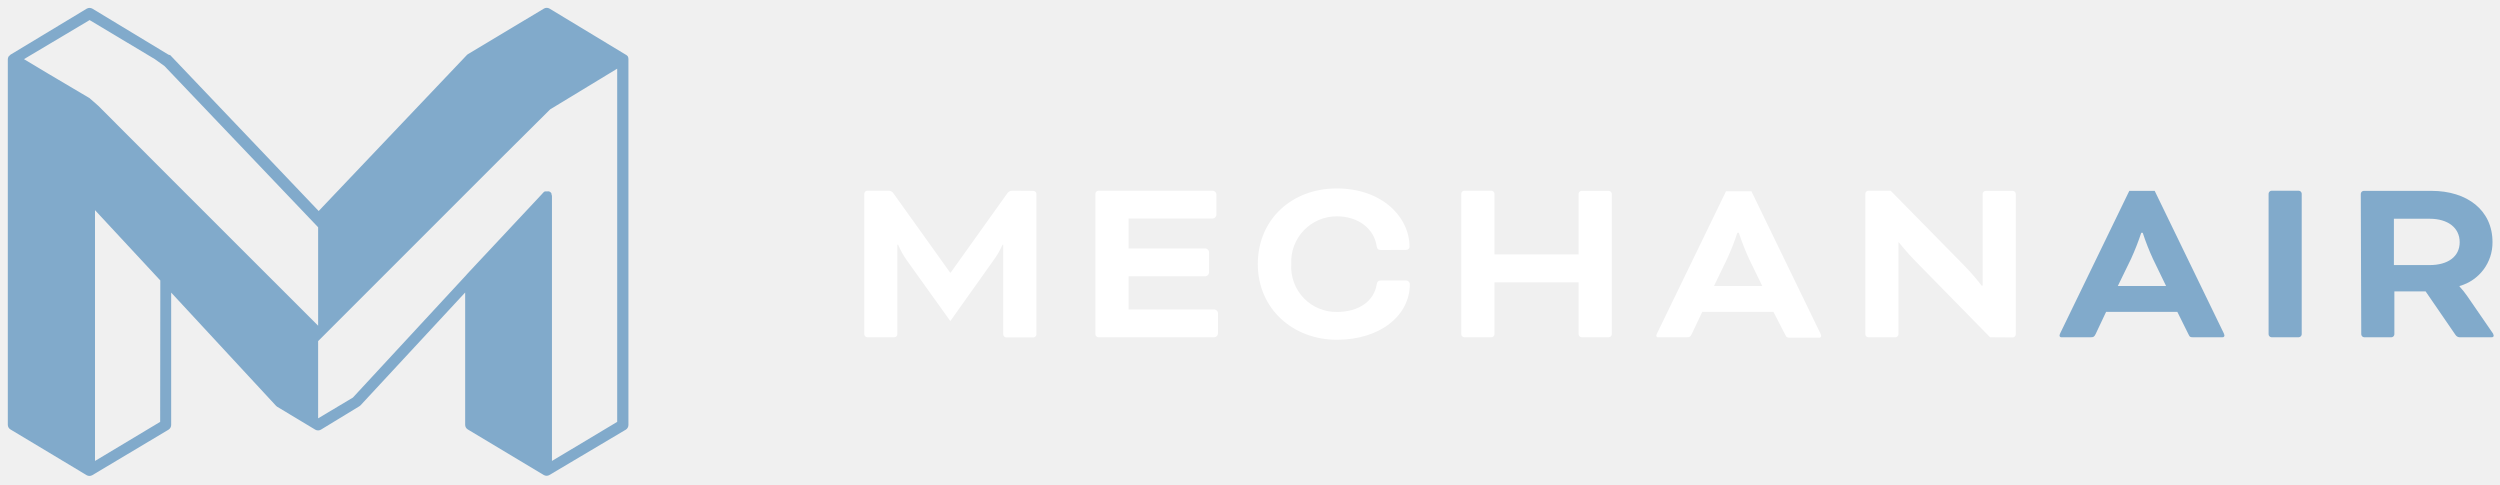
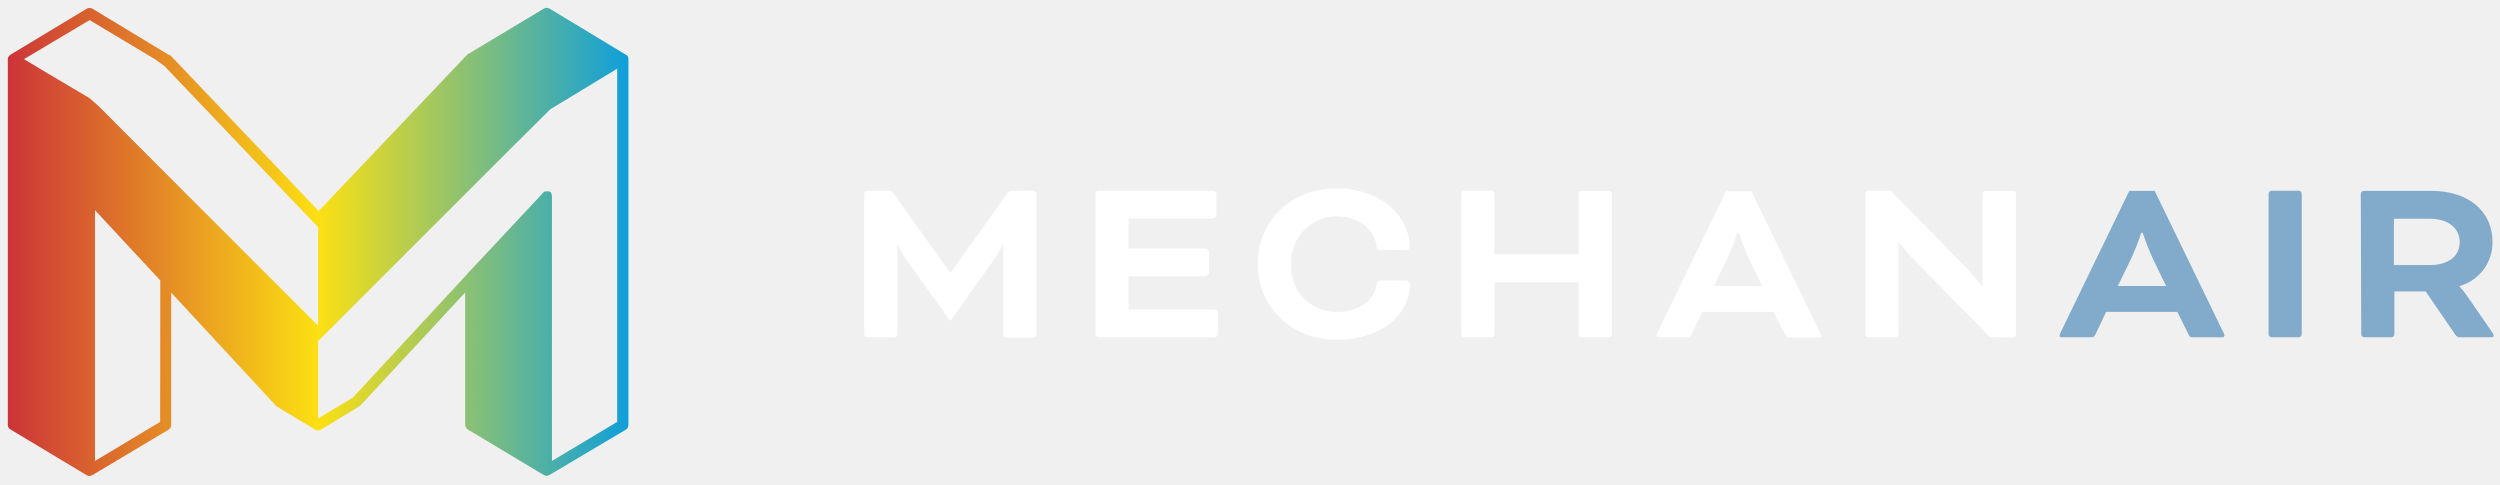
<svg xmlns="http://www.w3.org/2000/svg" width="320px" height="62px" viewBox="0 0 320 62" version="1.1">
+   <defs>
+     <linearGradient x1="0%" y1="50.008%" x2="100.034%" y2="50.008%" id="linearGradient-1">
+       <stop stop-color="#CC3538" offset="0%" />
+       <stop stop-color="#FCE013" offset="50%" />
+       <stop stop-color="#109FDA" offset="100%" />
+     </linearGradient>
+   </defs>
  <g id="Symbols" stroke="none" stroke-width="1" fill="none" fill-rule="evenodd">
    <g id="Header" transform="translate(-78, -70)" fill-rule="nonzero">
      <g id="logo" transform="translate(78, 70)">
        <g id="Group-2" transform="translate(0.619981, 0.41)">
-           <path d="M79.73,6.79 C79.706,6.761 79.679,6.734 79.65,6.71 C79.602,6.66 79.544,6.619 79.48,6.59 L69.72,0.69 C69.498,0.559 69.222,0.559 69,0.69 L59.28,6.52 L59.28,6.52 L59.17,6.6 L40.17,26.6 L21.17,6.65 L20.95,6.59 L20.95,6.59 L11.21,0.7 C10.984,0.57 10.706,0.57 10.48,0.7 L0.72,6.59 C0.654,6.64 0.596,6.701 0.55,6.77 C0.55,6.77 0.49,6.77 0.47,6.85 C0.416,6.945 0.385,7.051 0.38,7.16 L0.38,53.96 C0.378,54.206 0.508,54.435 0.72,54.56 L10.48,60.42 L10.48,60.42 C10.698,60.539 10.962,60.539 11.18,60.42 L11.18,60.42 L20.95,54.59 C21.161,54.459 21.289,54.228 21.29,53.98 L21.29,37.04 L34.7,51.52 C34.743,51.571 34.794,51.615 34.85,51.65 L39.74,54.59 C39.96,54.715 40.23,54.715 40.45,54.59 C40.45,54.59 40.45,54.59 40.45,54.59 L45.38,51.59 L45.53,51.47 L58.92,37.03 L58.92,53.96 C58.918,54.206 59.048,54.435 59.26,54.56 L69,60.4 L69,60.4 C69.107,60.459 69.228,60.49 69.35,60.49 C69.469,60.489 69.586,60.458 69.69,60.4 L69.69,60.4 L79.48,54.59 C79.689,54.462 79.818,54.235 79.82,53.99 L79.82,7.14 C79.82,7.018 79.789,6.897 79.73,6.79 L79.73,6.79 Z M19.88,53.59 L11.54,58.59 L11.54,27.59 L11.54,26.49 L19.9,35.49 L19.88,53.59 Z M21.46,22.65 L11.98,13.15 L10.84,12.15 L5.6,9.05 L2.45,7.16 L10.85,2.16 L19.2,7.16 L20.44,8.05 L40.1,28.68 L40.1,41.28 L21.46,22.65 Z M78.38,53.59 L70.03,58.59 L70.03,24.72 C70.028,24.616 70.004,24.514 69.96,24.42 L69.96,24.32 L69.96,24.32 C69.887,24.217 69.787,24.137 69.67,24.09 C69.591,24.076 69.509,24.076 69.43,24.09 L69.38,24.09 L69.2,24.09 L69.12,24.09 C69.045,24.128 68.977,24.178 68.92,24.24 L68.92,24.24 L68.74,24.44 L59.11,34.73 C59.11,34.73 59.11,34.79 59.05,34.81 L44.55,50.48 L40.1,53.14 L40.1,43.25 L63.1,20.25 L69.8,13.59 L78.38,8.38 L78.38,53.59 Z" id="Shape" fill="#81AACB" />
+           <path d="M79.73,6.79 C79.706,6.761 79.679,6.734 79.65,6.71 C79.602,6.66 79.544,6.619 79.48,6.59 L69.72,0.69 C69.498,0.559 69.222,0.559 69,0.69 L59.28,6.52 L59.28,6.52 L59.17,6.6 L40.17,26.6 L21.17,6.65 L20.95,6.59 L20.95,6.59 L11.21,0.7 C10.984,0.57 10.706,0.57 10.48,0.7 L0.72,6.59 C0.654,6.64 0.596,6.701 0.55,6.77 C0.55,6.77 0.49,6.77 0.47,6.85 C0.416,6.945 0.385,7.051 0.38,7.16 L0.38,53.96 C0.378,54.206 0.508,54.435 0.72,54.56 L10.48,60.42 L10.48,60.42 C10.698,60.539 10.962,60.539 11.18,60.42 L11.18,60.42 L20.95,54.59 C21.161,54.459 21.289,54.228 21.29,53.98 L21.29,37.04 L34.7,51.52 C34.743,51.571 34.794,51.615 34.85,51.65 L39.74,54.59 C39.96,54.715 40.23,54.715 40.45,54.59 C40.45,54.59 40.45,54.59 40.45,54.59 L45.38,51.59 L45.53,51.47 L58.92,37.03 L58.92,53.96 C58.918,54.206 59.048,54.435 59.26,54.56 L69,60.4 L69,60.4 C69.107,60.459 69.228,60.49 69.35,60.49 C69.469,60.489 69.586,60.458 69.69,60.4 L69.69,60.4 L79.48,54.59 C79.689,54.462 79.818,54.235 79.82,53.99 L79.82,7.14 C79.82,7.018 79.789,6.897 79.73,6.79 L79.73,6.79 Z M19.88,53.59 L11.54,58.59 L11.54,27.59 L11.54,26.49 L19.9,35.49 L19.88,53.59 Z M21.46,22.65 L11.98,13.15 L10.84,12.15 L5.6,9.05 L2.45,7.16 L10.85,2.16 L19.2,7.16 L20.44,8.05 L40.1,28.68 L40.1,41.28 L21.46,22.65 Z M78.38,53.59 L70.03,58.59 L70.03,24.72 C70.028,24.616 70.004,24.514 69.96,24.42 L69.96,24.32 L69.96,24.32 C69.887,24.217 69.787,24.137 69.67,24.09 C69.591,24.076 69.509,24.076 69.43,24.09 L69.38,24.09 L69.2,24.09 L69.12,24.09 C69.045,24.128 68.977,24.178 68.92,24.24 L68.92,24.24 L68.74,24.44 L59.11,34.73 C59.11,34.73 59.11,34.79 59.05,34.81 L44.55,50.48 L40.1,53.14 L40.1,43.25 L63.1,20.25 L69.8,13.59 L78.38,8.38 L78.38,53.59 Z" id="Shape" fill="url(#linearGradient-1)" />
          <path d="M131.66,24.02 C131.864,24.034 132.026,24.196 132.04,24.4 L132.04,42.4 C132.026,42.604 131.864,42.766 131.66,42.78 L128.17,42.78 C127.966,42.766 127.804,42.604 127.79,42.4 L127.79,30.92 L127.7,30.92 C127.39,31.628 127.001,32.299 126.54,32.92 L121.02,40.69 L115.46,32.92 C115.015,32.296 114.64,31.625 114.34,30.92 L114.24,30.92 L114.24,42.38 C114.226,42.58 114.07,42.741 113.87,42.76 L110.38,42.76 C110.178,42.745 110.02,42.582 110.01,42.38 L110.01,24.38 C110.02,24.178 110.178,24.015 110.38,24 L113.13,24 C113.366,24.001 113.586,24.116 113.72,24.31 L121,34.49 L121.06,34.49 L128.33,24.31 C128.47,24.117 128.692,24.002 128.93,24 L131.66,24.02 Z" id="Path" fill="#FFFFFF" />
          <path d="M143.84,34.95 L143.84,39.2 L154.84,39.2 C155.063,39.235 155.24,39.407 155.28,39.63 L155.28,42.32 C155.244,42.546 155.066,42.724 154.84,42.76 L139.97,42.76 C139.766,42.746 139.604,42.584 139.59,42.38 L139.59,24.38 C139.604,24.176 139.766,24.014 139.97,24 L154.64,24 C154.866,24.036 155.044,24.214 155.08,24.44 L155.08,27.12 C155.044,27.346 154.866,27.524 154.64,27.56 L143.84,27.56 L143.84,31.39 L153.7,31.39 C153.926,31.426 154.104,31.604 154.14,31.83 L154.14,34.51 C154.104,34.736 153.926,34.914 153.7,34.95 L143.84,34.95 Z" id="Path" fill="#FFFFFF" />
          <path d="M176.12,31.59 C175.81,31.59 175.65,31.46 175.59,31.09 C175.28,28.93 173.31,27.28 170.5,27.28 C168.9,27.272 167.367,27.924 166.262,29.082 C165.157,30.24 164.578,31.802 164.66,33.4 C164.562,35.002 165.137,36.573 166.245,37.734 C167.353,38.895 168.895,39.542 170.5,39.52 C173.34,39.52 175.25,38.11 175.59,36.02 C175.65,35.62 175.81,35.49 176.18,35.49 L179.3,35.49 C179.434,35.479 179.567,35.523 179.669,35.611 C179.771,35.7 179.832,35.825 179.84,35.96 C179.84,39.96 176.06,43.08 170.5,43.08 C164.94,43.08 160.38,39.17 160.38,33.39 C160.38,27.61 164.81,23.71 170.46,23.71 C176.39,23.71 179.8,27.46 179.8,31.17 C179.8,31.39 179.64,31.58 179.3,31.58 L176.12,31.59 Z" id="Path" fill="#FFFFFF" />
          <path d="M205.69,42.38 C205.676,42.584 205.514,42.746 205.31,42.76 L201.81,42.76 C201.61,42.741 201.454,42.58 201.44,42.38 L201.44,35.73 L190.67,35.73 L190.67,42.38 C190.656,42.584 190.494,42.746 190.29,42.76 L186.8,42.76 C186.596,42.746 186.434,42.584 186.42,42.38 L186.42,24.38 C186.434,24.176 186.596,24.014 186.8,24 L190.29,24 C190.494,24.014 190.656,24.176 190.67,24.38 L190.67,32.15 L201.44,32.15 L201.44,24.4 C201.454,24.2 201.61,24.039 201.81,24.02 L205.31,24.02 C205.514,24.034 205.676,24.196 205.69,24.4 L205.69,42.38 Z" id="Path" fill="#FFFFFF" />
          <path d="M226.38,39.51 L217.27,39.51 L215.92,42.35 C215.74,42.72 215.64,42.76 215.27,42.76 L211.58,42.76 C211.484,42.751 211.405,42.683 211.38,42.59 C211.401,42.457 211.445,42.328 211.51,42.21 L220.31,24.07 L223.56,24.07 L232.36,42.21 C232.429,42.327 232.473,42.456 232.49,42.59 C232.491,42.654 232.463,42.715 232.415,42.757 C232.367,42.799 232.303,42.819 232.24,42.81 L228.52,42.81 C228.15,42.81 228.06,42.81 227.87,42.4 L226.38,39.51 Z M218.77,36.2 L224.95,36.2 L223.26,32.73 C222.764,31.641 222.327,30.526 221.95,29.39 L221.76,29.39 C221.388,30.528 220.951,31.643 220.45,32.73 L218.77,36.2 Z" id="Shape" fill="#FFFFFF" />
          <path d="M254.11,42.76 L244.55,33.01 C243.55,32.01 242.43,30.61 242.43,30.61 L242.38,30.61 L242.38,42.38 C242.37,42.582 242.212,42.745 242.01,42.76 L238.51,42.76 C238.31,42.741 238.154,42.58 238.14,42.38 L238.14,24.38 C238.154,24.18 238.31,24.019 238.51,24 L241.38,24 L250.84,33.62 C251.617,34.422 252.348,35.266 253.03,36.15 L253.16,36.15 L253.16,24.4 C253.17,24.198 253.328,24.035 253.53,24.02 L257.03,24.02 C257.23,24.039 257.386,24.2 257.4,24.4 L257.4,42.4 C257.386,42.6 257.23,42.761 257.03,42.78 L254.11,42.76 Z" id="Path" fill="#FFFFFF" />
          <path d="M278.08,39.51 L268.96,39.51 L267.62,42.35 C267.43,42.72 267.34,42.76 266.97,42.76 L263.25,42.76 C263.187,42.769 263.123,42.749 263.075,42.707 C263.027,42.665 262.999,42.604 263,42.54 C263.017,42.406 263.061,42.277 263.13,42.16 L271.93,24.02 L275.18,24.02 L283.98,42.16 C284.045,42.278 284.09,42.407 284.11,42.54 C284.108,42.603 284.079,42.662 284.032,42.704 C283.985,42.745 283.923,42.766 283.86,42.76 L280.14,42.76 C279.77,42.76 279.67,42.76 279.49,42.35 L278.08,39.51 Z M270.46,36.2 L276.64,36.2 L274.96,32.73 C274.459,31.643 274.022,30.528 273.65,29.39 L273.46,29.39 C273.083,30.526 272.646,31.641 272.15,32.73 L270.46,36.2 Z" id="Shape" fill="#81AACB" />
          <path d="M294,42.38 C293.986,42.58 293.83,42.741 293.63,42.76 L290.13,42.76 C289.928,42.745 289.77,42.582 289.76,42.38 L289.76,24.38 C289.77,24.178 289.928,24.015 290.13,24 L293.63,24 C293.83,24.019 293.986,24.18 294,24.38 L294,42.38 Z" id="Path" fill="#81AACB" />
          <path d="M301.56,24.4 C301.57,24.198 301.728,24.035 301.93,24.02 L310.61,24.02 C315.17,24.02 318.42,26.49 318.42,30.58 C318.448,33.193 316.717,35.498 314.2,36.2 L314.2,36.26 C314.564,36.651 314.898,37.069 315.2,37.51 L318.38,42.13 C318.484,42.244 318.55,42.387 318.57,42.54 C318.57,42.66 318.51,42.76 318.32,42.76 L314.17,42.76 C313.963,42.736 313.779,42.618 313.67,42.44 L309.86,36.89 L305.86,36.89 L305.86,42.38 C305.85,42.582 305.692,42.745 305.49,42.76 L301.99,42.76 C301.788,42.745 301.63,42.582 301.62,42.38 L301.56,24.4 Z M305.8,27.59 L305.8,33.52 L310.38,33.52 C312.72,33.52 314.22,32.43 314.22,30.59 C314.22,28.75 312.72,27.59 310.38,27.59 L305.8,27.59 Z" id="Shape" fill="#81AACB" />
        </g>
      </g>
    </g>
  </g>
</svg>
